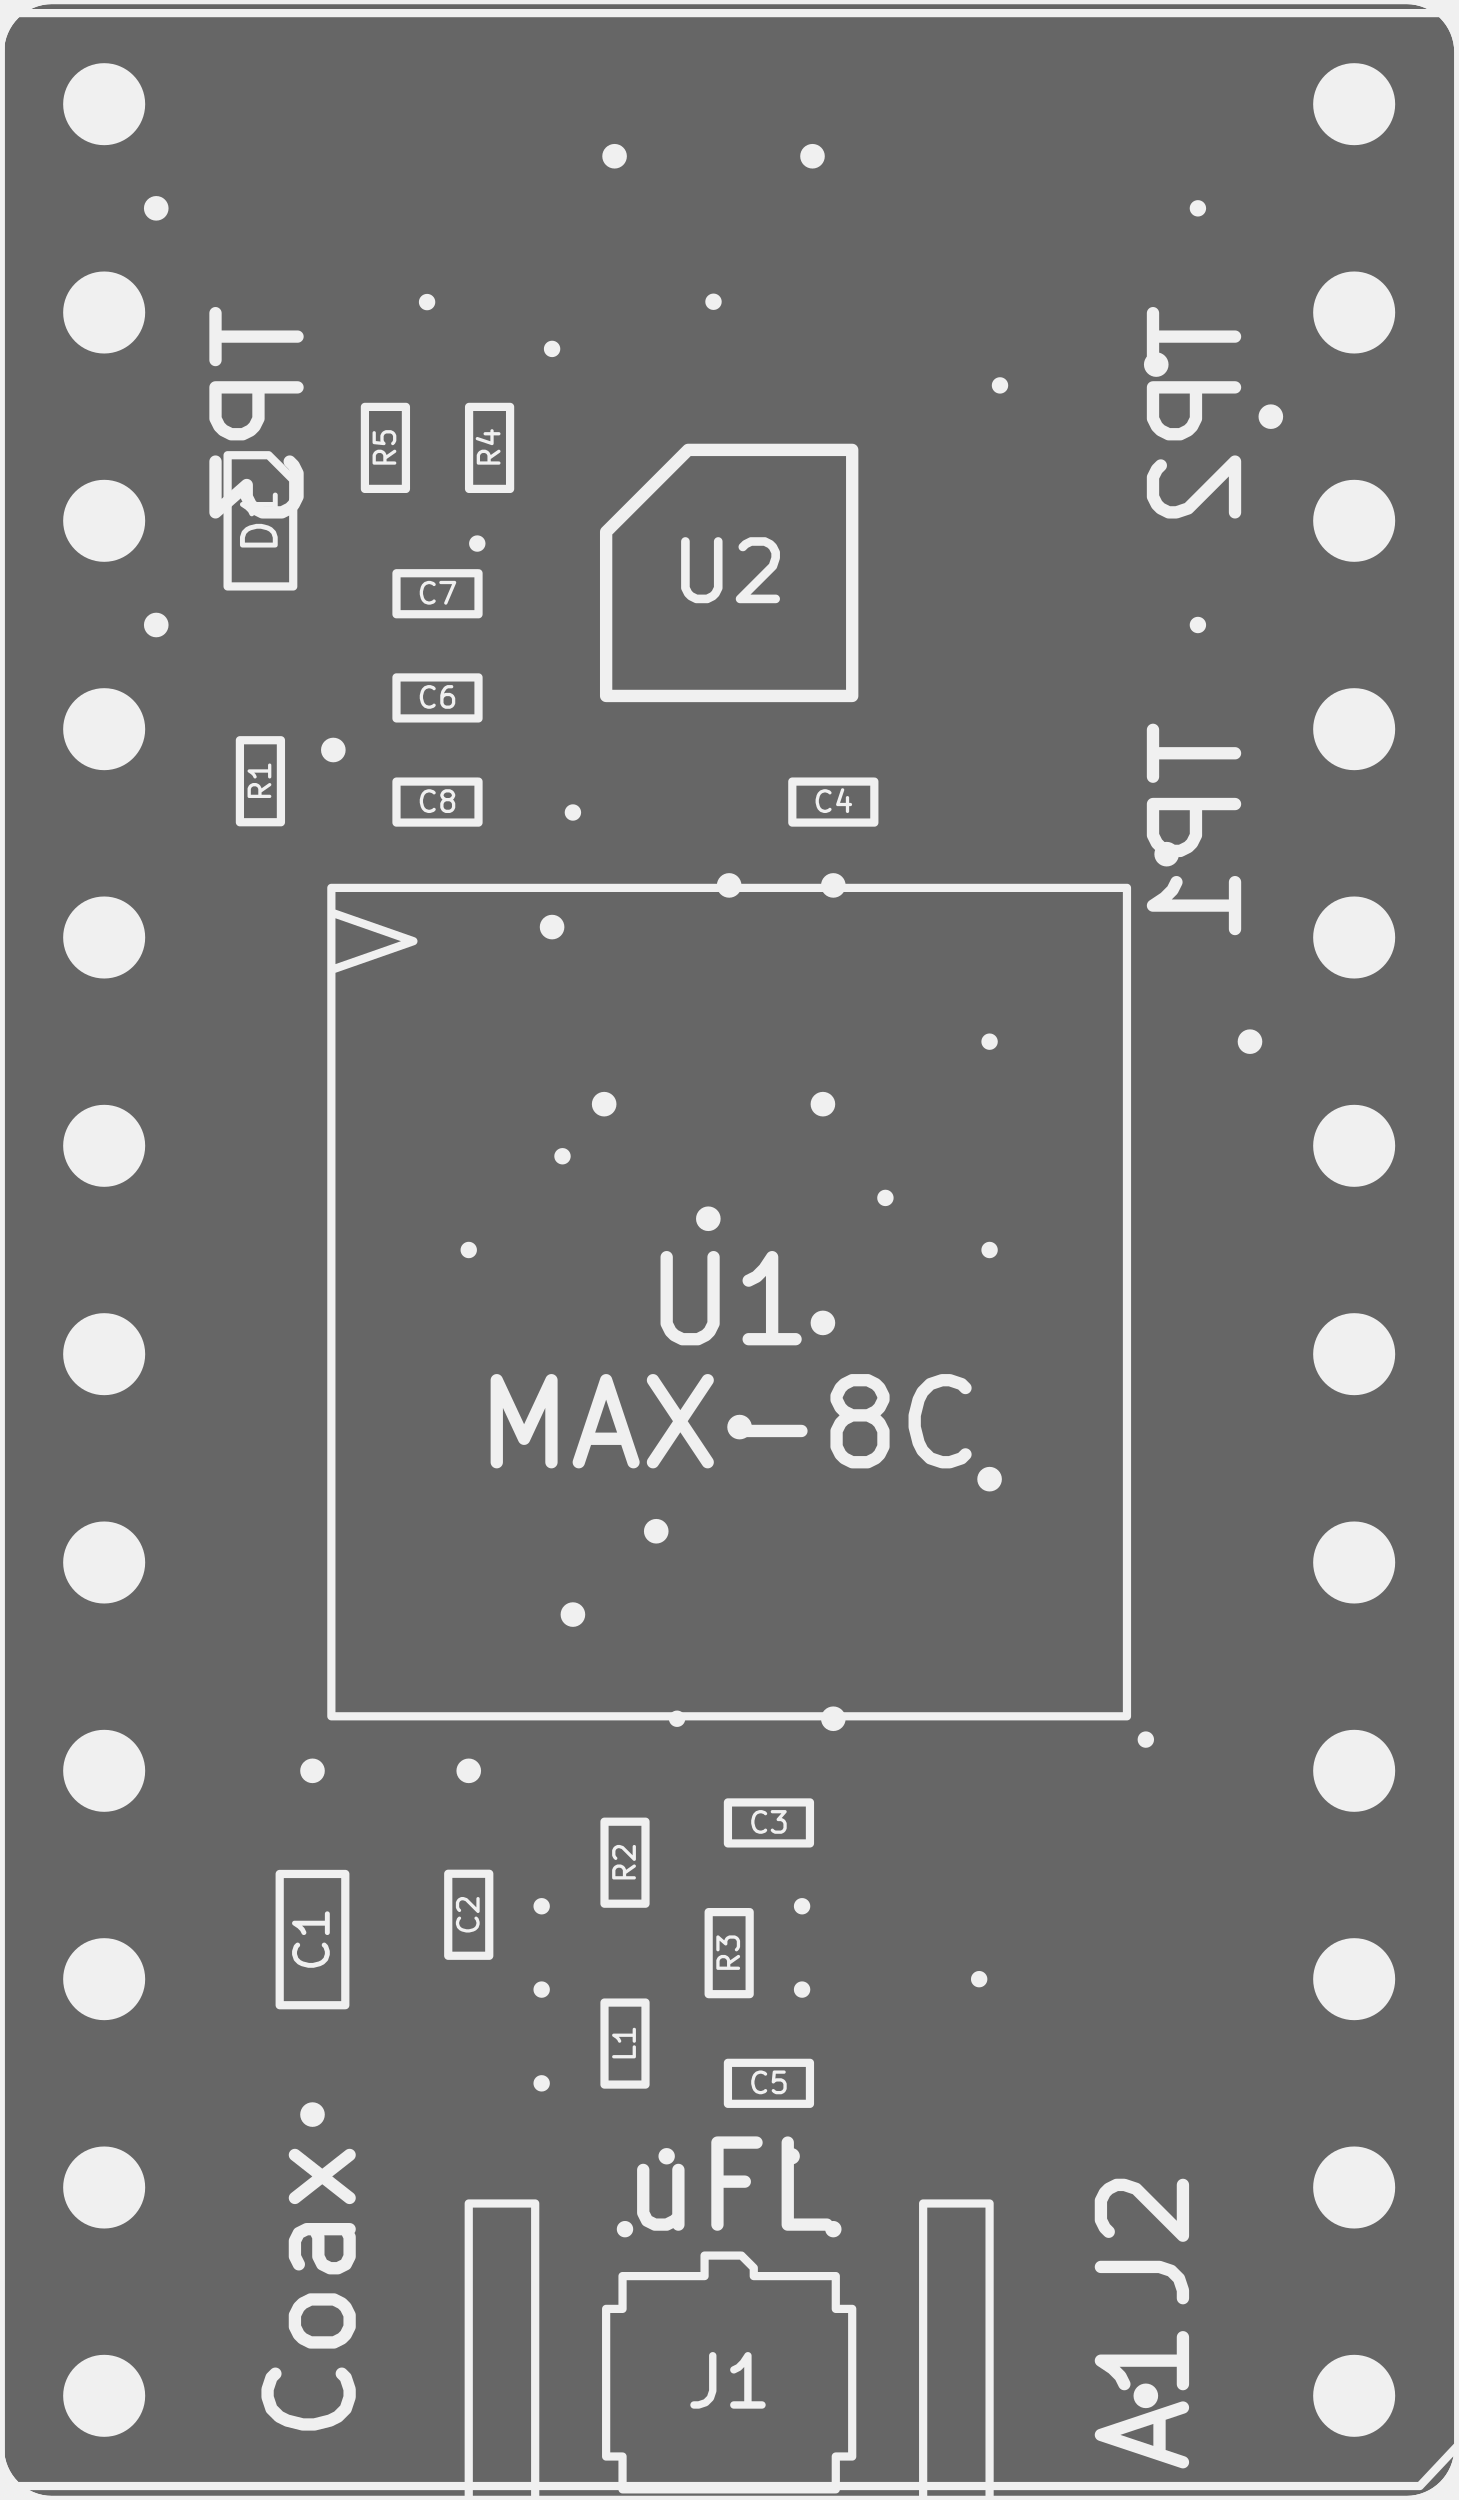
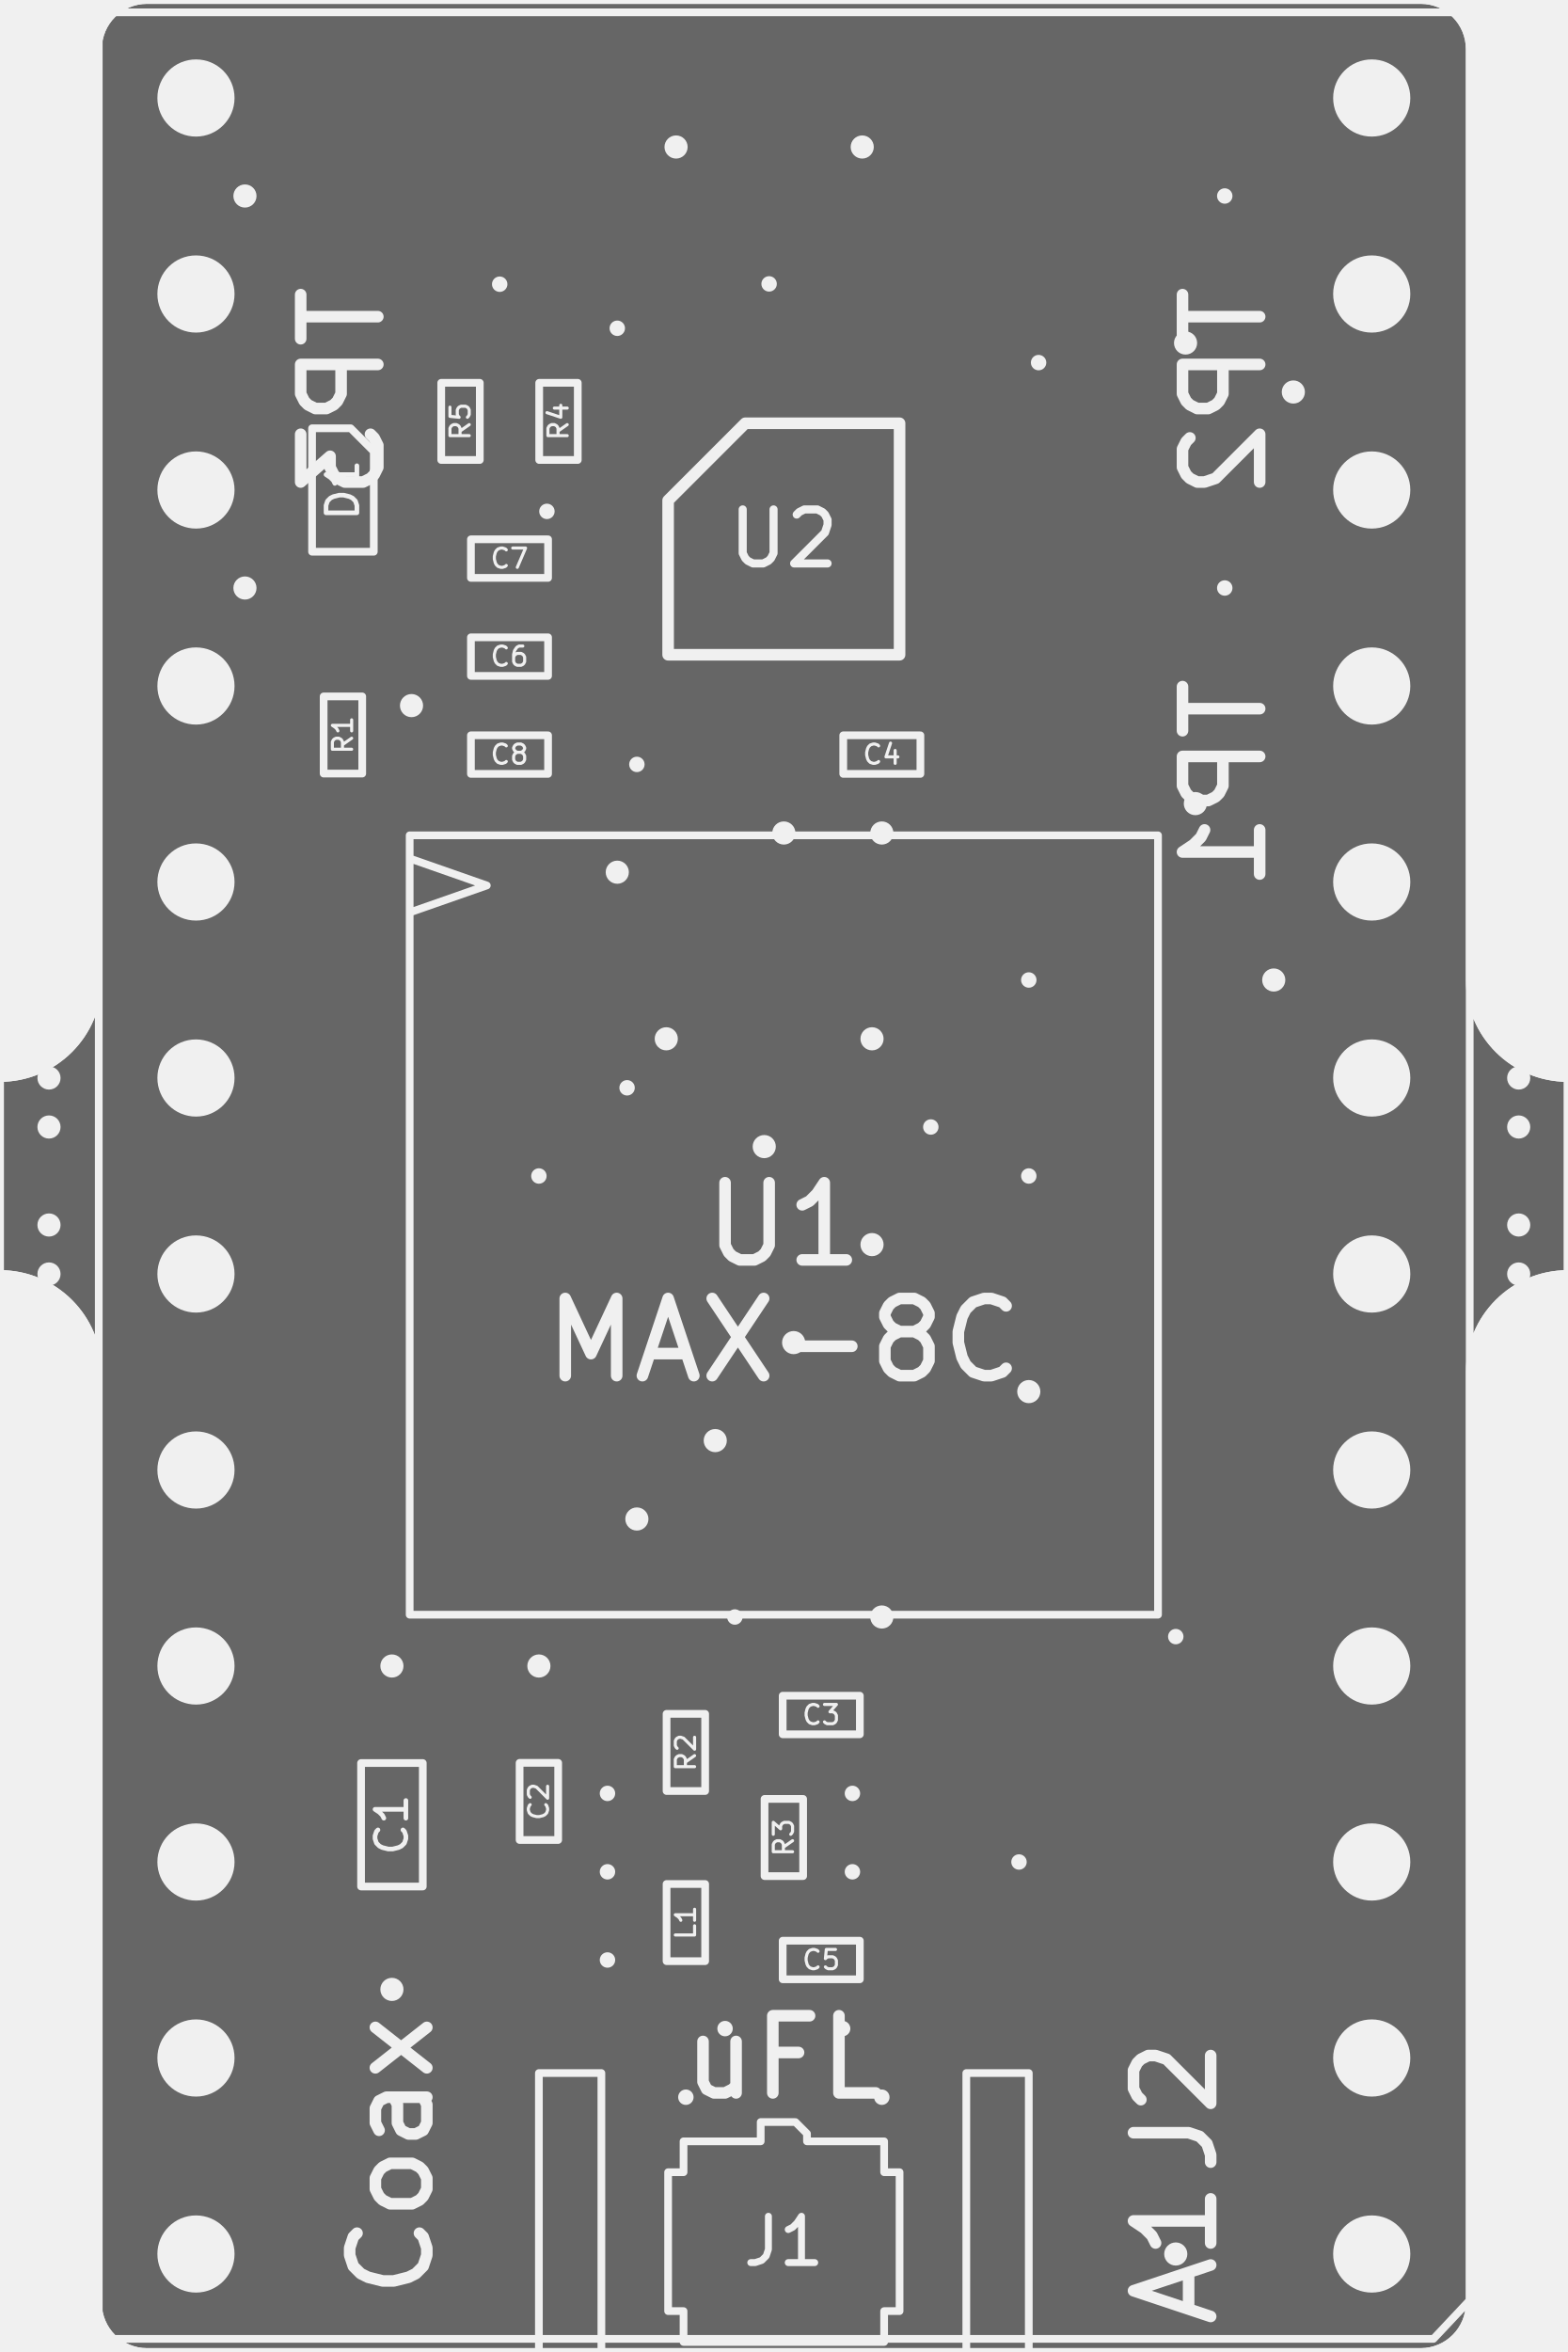
- <svg xmlns="http://www.w3.org/2000/svg" xmlns:xlink="http://www.w3.org/1999/xlink" version="1.1" stroke-linecap="round" stroke-linejoin="round" stroke-width="0" fill-rule="evenodd" clip-rule="evenodd" id="AOrsSv2anbSY_top" viewBox="121920 -113030 17780 30480" width="17.78mm" height="30.48mm">
+ <svg xmlns="http://www.w3.org/2000/svg" xmlns:xlink="http://www.w3.org/1999/xlink" version="1.1" stroke-linecap="round" stroke-linejoin="round" stroke-width="0" fill-rule="evenodd" clip-rule="evenodd" id="JRDMYyRyyKvN_top" viewBox="120650 -113030 20320 30480" width="20.32mm" height="30.48mm">
  <defs>
-     <style>.AOrsSv2anbSY_fr4 {color: #666666;}
- .AOrsSv2anbSY_cu {color: #cccccc;}
- .AOrsSv2anbSY_cf {color: #cc9933;}
- .AOrsSv2anbSY_sm {color: #004200; opacity: 0.75;}
- .AOrsSv2anbSY_ss {color: #ffffff;}
- .AOrsSv2anbSY_sp {color: #999999;}
- .AOrsSv2anbSY_out {color: #000000;}</style>
-     <circle cx="0" cy="0" r="100" id="kP4t5rlowE-0_pad-1" />
-     <circle cx="0" cy="0" r="150" id="kP4t5rlowE-0_pad-2" />
-     <circle cx="0" cy="0" r="500" id="kP4t5rlowE-0_pad-3" />
-     <g id="AOrsSv2anbSY_top_drill1">
-       <use xlink:href="#kP4t5rlowE-0_pad-1" x="127127" y="-86233" />
-       <use xlink:href="#kP4t5rlowE-0_pad-1" x="127635" y="-97790" />
-       <use xlink:href="#kP4t5rlowE-0_pad-1" x="127739" y="-89177" />
-       <use xlink:href="#kP4t5rlowE-0_pad-1" x="128524" y="-105791" />
-       <use xlink:href="#kP4t5rlowE-0_pad-1" x="128524" y="-106807" />
-       <use xlink:href="#kP4t5rlowE-0_pad-1" x="128524" y="-107950" />
-       <use xlink:href="#kP4t5rlowE-0_pad-1" x="128651" y="-86804" />
-       <use xlink:href="#kP4t5rlowE-0_pad-1" x="128778" y="-96647" />
-       <use xlink:href="#kP4t5rlowE-0_pad-1" x="128905" y="-92456" />
-       <use xlink:href="#kP4t5rlowE-0_pad-1" x="129540" y="-109728" />
-       <use xlink:href="#kP4t5rlowE-0_pad-1" x="130048" y="-108839" />
-       <use xlink:href="#kP4t5rlowE-0_pad-1" x="130175" y="-103505" />
-       <use xlink:href="#kP4t5rlowE-0_pad-1" x="130619" y="-86229" />
-       <use xlink:href="#kP4t5rlowE-0_pad-1" x="131572" y="-108839" />
-       <use xlink:href="#kP4t5rlowE-0_pad-1" x="131699" y="-105791" />
-       <use xlink:href="#kP4t5rlowE-0_pad-1" x="131699" y="-106807" />
-       <use xlink:href="#kP4t5rlowE-0_pad-1" x="132080" y="-109728" />
-       <use xlink:href="#kP4t5rlowE-0_pad-1" x="132715" y="-97155" />
-       <use xlink:href="#kP4t5rlowE-0_pad-1" x="133858" y="-106680" />
-       <use xlink:href="#kP4t5rlowE-0_pad-1" x="133985" y="-95250" />
-       <use xlink:href="#kP4t5rlowE-0_pad-1" x="133985" y="-97790" />
-       <use xlink:href="#kP4t5rlowE-0_pad-1" x="134112" y="-87249" />
-       <use xlink:href="#kP4t5rlowE-0_pad-1" x="135890" y="-103759" />
-       <use xlink:href="#kP4t5rlowE-0_pad-1" x="136525" y="-85090" />
-       <use xlink:href="#kP4t5rlowE-0_pad-1" x="136525" y="-90170" />
-       <use xlink:href="#kP4t5rlowE-0_pad-2" x="123825" y="-85090" />
-       <use xlink:href="#kP4t5rlowE-0_pad-2" x="123825" y="-90170" />
-       <use xlink:href="#kP4t5rlowE-0_pad-2" x="125730" y="-104140" />
-       <use xlink:href="#kP4t5rlowE-0_pad-2" x="125730" y="-108331" />
-       <use xlink:href="#kP4t5rlowE-0_pad-2" x="125984" y="-91694" />
-       <use xlink:href="#kP4t5rlowE-0_pad-2" x="127635" y="-104140" />
-       <use xlink:href="#kP4t5rlowE-0_pad-2" x="128651" y="-93853" />
-       <use xlink:href="#kP4t5rlowE-0_pad-2" x="128905" y="-102235" />
-       <use xlink:href="#kP4t5rlowE-0_pad-2" x="129286" y="-96012" />
-       <use xlink:href="#kP4t5rlowE-0_pad-2" x="129413" y="-84455" />
-       <use xlink:href="#kP4t5rlowE-0_pad-2" x="129921" y="-101219" />
-       <use xlink:href="#kP4t5rlowE-0_pad-2" x="130556" y="-97409" />
-       <use xlink:href="#kP4t5rlowE-0_pad-2" x="130810" y="-93345" />
-       <use xlink:href="#kP4t5rlowE-0_pad-2" x="130937" y="-99949" />
-       <use xlink:href="#kP4t5rlowE-0_pad-2" x="131826" y="-84455" />
-       <use xlink:href="#kP4t5rlowE-0_pad-2" x="131953" y="-96012" />
-       <use xlink:href="#kP4t5rlowE-0_pad-2" x="131953" y="-98679" />
-       <use xlink:href="#kP4t5rlowE-0_pad-2" x="132080" y="-93345" />
-       <use xlink:href="#kP4t5rlowE-0_pad-2" x="132080" y="-103505" />
-       <use xlink:href="#kP4t5rlowE-0_pad-2" x="133985" y="-100584" />
-       <use xlink:href="#kP4t5rlowE-0_pad-2" x="135890" y="-111760" />
-       <use xlink:href="#kP4t5rlowE-0_pad-2" x="136017" y="-86995" />
-       <use xlink:href="#kP4t5rlowE-0_pad-2" x="136144" y="-92964" />
-       <use xlink:href="#kP4t5rlowE-0_pad-2" x="137160" y="-95250" />
-       <use xlink:href="#kP4t5rlowE-0_pad-2" x="137414" y="-87630" />
-       <use xlink:href="#kP4t5rlowE-0_pad-3" x="123190" y="-83820" />
-       <use xlink:href="#kP4t5rlowE-0_pad-3" x="123190" y="-86360" />
-       <use xlink:href="#kP4t5rlowE-0_pad-3" x="123190" y="-88900" />
-       <use xlink:href="#kP4t5rlowE-0_pad-3" x="123190" y="-91440" />
-       <use xlink:href="#kP4t5rlowE-0_pad-3" x="123190" y="-93980" />
-       <use xlink:href="#kP4t5rlowE-0_pad-3" x="123190" y="-96520" />
-       <use xlink:href="#kP4t5rlowE-0_pad-3" x="123190" y="-99060" />
-       <use xlink:href="#kP4t5rlowE-0_pad-3" x="123190" y="-101600" />
-       <use xlink:href="#kP4t5rlowE-0_pad-3" x="123190" y="-104140" />
-       <use xlink:href="#kP4t5rlowE-0_pad-3" x="123190" y="-106680" />
-       <use xlink:href="#kP4t5rlowE-0_pad-3" x="123190" y="-109220" />
-       <use xlink:href="#kP4t5rlowE-0_pad-3" x="123190" y="-111760" />
-       <use xlink:href="#kP4t5rlowE-0_pad-3" x="138430" y="-83820" />
-       <use xlink:href="#kP4t5rlowE-0_pad-3" x="138430" y="-86360" />
-       <use xlink:href="#kP4t5rlowE-0_pad-3" x="138430" y="-88900" />
-       <use xlink:href="#kP4t5rlowE-0_pad-3" x="138430" y="-91440" />
-       <use xlink:href="#kP4t5rlowE-0_pad-3" x="138430" y="-93980" />
-       <use xlink:href="#kP4t5rlowE-0_pad-3" x="138430" y="-96520" />
-       <use xlink:href="#kP4t5rlowE-0_pad-3" x="138430" y="-99060" />
-       <use xlink:href="#kP4t5rlowE-0_pad-3" x="138430" y="-101600" />
-       <use xlink:href="#kP4t5rlowE-0_pad-3" x="138430" y="-104140" />
-       <use xlink:href="#kP4t5rlowE-0_pad-3" x="138430" y="-106680" />
-       <use xlink:href="#kP4t5rlowE-0_pad-3" x="138430" y="-109220" />
-       <use xlink:href="#kP4t5rlowE-0_pad-3" x="138430" y="-111760" />
+     <style>.JRDMYyRyyKvN_fr4 {color: #666666;}
+ .JRDMYyRyyKvN_cu {color: #cccccc;}
+ .JRDMYyRyyKvN_cf {color: #cc9933;}
+ .JRDMYyRyyKvN_sm {color: #004200; opacity: 0.75;}
+ .JRDMYyRyyKvN_ss {color: #ffffff;}
+ .JRDMYyRyyKvN_sp {color: #999999;}
+ .JRDMYyRyyKvN_out {color: #000000;}</style>
+     <circle cx="0" cy="0" r="100" id="Mrs6BfqPeG-R_pad-1" />
+     <circle cx="0" cy="0" r="150" id="Mrs6BfqPeG-R_pad-2" />
+     <circle cx="0" cy="0" r="500" id="Mrs6BfqPeG-R_pad-3" />
+     <g id="JRDMYyRyyKvN_top_drill1">
+       <use xlink:href="#Mrs6BfqPeG-R_pad-1" x="127127" y="-86233" />
+       <use xlink:href="#Mrs6BfqPeG-R_pad-1" x="127635" y="-97790" />
+       <use xlink:href="#Mrs6BfqPeG-R_pad-1" x="127739" y="-89177" />
+       <use xlink:href="#Mrs6BfqPeG-R_pad-1" x="128524" y="-105791" />
+       <use xlink:href="#Mrs6BfqPeG-R_pad-1" x="128524" y="-106807" />
+       <use xlink:href="#Mrs6BfqPeG-R_pad-1" x="128524" y="-107950" />
+       <use xlink:href="#Mrs6BfqPeG-R_pad-1" x="128651" y="-86804" />
+       <use xlink:href="#Mrs6BfqPeG-R_pad-1" x="128778" y="-96647" />
+       <use xlink:href="#Mrs6BfqPeG-R_pad-1" x="128905" y="-92456" />
+       <use xlink:href="#Mrs6BfqPeG-R_pad-1" x="129540" y="-109728" />
+       <use xlink:href="#Mrs6BfqPeG-R_pad-1" x="130048" y="-108839" />
+       <use xlink:href="#Mrs6BfqPeG-R_pad-1" x="130175" y="-103505" />
+       <use xlink:href="#Mrs6BfqPeG-R_pad-1" x="130619" y="-86229" />
+       <use xlink:href="#Mrs6BfqPeG-R_pad-1" x="131572" y="-108839" />
+       <use xlink:href="#Mrs6BfqPeG-R_pad-1" x="131699" y="-105791" />
+       <use xlink:href="#Mrs6BfqPeG-R_pad-1" x="131699" y="-106807" />
+       <use xlink:href="#Mrs6BfqPeG-R_pad-1" x="132080" y="-109728" />
+       <use xlink:href="#Mrs6BfqPeG-R_pad-1" x="132715" y="-97155" />
+       <use xlink:href="#Mrs6BfqPeG-R_pad-1" x="133858" y="-106680" />
+       <use xlink:href="#Mrs6BfqPeG-R_pad-1" x="133985" y="-95250" />
+       <use xlink:href="#Mrs6BfqPeG-R_pad-1" x="133985" y="-97790" />
+       <use xlink:href="#Mrs6BfqPeG-R_pad-1" x="134112" y="-87249" />
+       <use xlink:href="#Mrs6BfqPeG-R_pad-1" x="135890" y="-103759" />
+       <use xlink:href="#Mrs6BfqPeG-R_pad-1" x="136525" y="-85090" />
+       <use xlink:href="#Mrs6BfqPeG-R_pad-1" x="136525" y="-90170" />
+       <use xlink:href="#Mrs6BfqPeG-R_pad-2" x="121285" y="-96520" />
+       <use xlink:href="#Mrs6BfqPeG-R_pad-2" x="121285" y="-97155" />
+       <use xlink:href="#Mrs6BfqPeG-R_pad-2" x="121285" y="-98425" />
+       <use xlink:href="#Mrs6BfqPeG-R_pad-2" x="121285" y="-99060" />
+       <use xlink:href="#Mrs6BfqPeG-R_pad-2" x="123825" y="-85090" />
+       <use xlink:href="#Mrs6BfqPeG-R_pad-2" x="123825" y="-90170" />
+       <use xlink:href="#Mrs6BfqPeG-R_pad-2" x="125730" y="-104140" />
+       <use xlink:href="#Mrs6BfqPeG-R_pad-2" x="125730" y="-108331" />
+       <use xlink:href="#Mrs6BfqPeG-R_pad-2" x="125984" y="-91694" />
+       <use xlink:href="#Mrs6BfqPeG-R_pad-2" x="127635" y="-104140" />
+       <use xlink:href="#Mrs6BfqPeG-R_pad-2" x="128651" y="-93853" />
+       <use xlink:href="#Mrs6BfqPeG-R_pad-2" x="128905" y="-102235" />
+       <use xlink:href="#Mrs6BfqPeG-R_pad-2" x="129286" y="-96012" />
+       <use xlink:href="#Mrs6BfqPeG-R_pad-2" x="129413" y="-84455" />
+       <use xlink:href="#Mrs6BfqPeG-R_pad-2" x="129921" y="-101219" />
+       <use xlink:href="#Mrs6BfqPeG-R_pad-2" x="130556" y="-97409" />
+       <use xlink:href="#Mrs6BfqPeG-R_pad-2" x="130810" y="-93345" />
+       <use xlink:href="#Mrs6BfqPeG-R_pad-2" x="130937" y="-99949" />
+       <use xlink:href="#Mrs6BfqPeG-R_pad-2" x="131826" y="-84455" />
+       <use xlink:href="#Mrs6BfqPeG-R_pad-2" x="131953" y="-96012" />
+       <use xlink:href="#Mrs6BfqPeG-R_pad-2" x="131953" y="-98679" />
+       <use xlink:href="#Mrs6BfqPeG-R_pad-2" x="132080" y="-93345" />
+       <use xlink:href="#Mrs6BfqPeG-R_pad-2" x="132080" y="-103505" />
+       <use xlink:href="#Mrs6BfqPeG-R_pad-2" x="133985" y="-100584" />
+       <use xlink:href="#Mrs6BfqPeG-R_pad-2" x="135890" y="-111760" />
+       <use xlink:href="#Mrs6BfqPeG-R_pad-2" x="136017" y="-86995" />
+       <use xlink:href="#Mrs6BfqPeG-R_pad-2" x="136144" y="-92964" />
+       <use xlink:href="#Mrs6BfqPeG-R_pad-2" x="137160" y="-95250" />
+       <use xlink:href="#Mrs6BfqPeG-R_pad-2" x="137414" y="-87630" />
+       <use xlink:href="#Mrs6BfqPeG-R_pad-2" x="140335" y="-96520" />
+       <use xlink:href="#Mrs6BfqPeG-R_pad-2" x="140335" y="-97155" />
+       <use xlink:href="#Mrs6BfqPeG-R_pad-2" x="140335" y="-98425" />
+       <use xlink:href="#Mrs6BfqPeG-R_pad-2" x="140335" y="-99060" />
+       <use xlink:href="#Mrs6BfqPeG-R_pad-3" x="123190" y="-83820" />
+       <use xlink:href="#Mrs6BfqPeG-R_pad-3" x="123190" y="-86360" />
+       <use xlink:href="#Mrs6BfqPeG-R_pad-3" x="123190" y="-88900" />
+       <use xlink:href="#Mrs6BfqPeG-R_pad-3" x="123190" y="-91440" />
+       <use xlink:href="#Mrs6BfqPeG-R_pad-3" x="123190" y="-93980" />
+       <use xlink:href="#Mrs6BfqPeG-R_pad-3" x="123190" y="-96520" />
+       <use xlink:href="#Mrs6BfqPeG-R_pad-3" x="123190" y="-99060" />
+       <use xlink:href="#Mrs6BfqPeG-R_pad-3" x="123190" y="-101600" />
+       <use xlink:href="#Mrs6BfqPeG-R_pad-3" x="123190" y="-104140" />
+       <use xlink:href="#Mrs6BfqPeG-R_pad-3" x="123190" y="-106680" />
+       <use xlink:href="#Mrs6BfqPeG-R_pad-3" x="123190" y="-109220" />
+       <use xlink:href="#Mrs6BfqPeG-R_pad-3" x="123190" y="-111760" />
+       <use xlink:href="#Mrs6BfqPeG-R_pad-3" x="138430" y="-83820" />
+       <use xlink:href="#Mrs6BfqPeG-R_pad-3" x="138430" y="-86360" />
+       <use xlink:href="#Mrs6BfqPeG-R_pad-3" x="138430" y="-88900" />
+       <use xlink:href="#Mrs6BfqPeG-R_pad-3" x="138430" y="-91440" />
+       <use xlink:href="#Mrs6BfqPeG-R_pad-3" x="138430" y="-93980" />
+       <use xlink:href="#Mrs6BfqPeG-R_pad-3" x="138430" y="-96520" />
+       <use xlink:href="#Mrs6BfqPeG-R_pad-3" x="138430" y="-99060" />
+       <use xlink:href="#Mrs6BfqPeG-R_pad-3" x="138430" y="-101600" />
+       <use xlink:href="#Mrs6BfqPeG-R_pad-3" x="138430" y="-104140" />
+       <use xlink:href="#Mrs6BfqPeG-R_pad-3" x="138430" y="-106680" />
+       <use xlink:href="#Mrs6BfqPeG-R_pad-3" x="138430" y="-109220" />
+       <use xlink:href="#Mrs6BfqPeG-R_pad-3" x="138430" y="-111760" />
    </g>
-     <g id="AOrsSv2anbSY_top_drill2">
-       <path d="M 122555 -113030 A 635 635 0 0 0 121920 -112395 M 121920 -83185 A 635 635 0 0 0 122555 -82550 M 139065 -82550 A 635 635 0 0 0 139700 -83185 M 139700 -112395 A 635 635 0 0 0 139065 -113030 M 139700 -83185 139700 -112395 M 122555 -82550 139065 -82550 M 121920 -112395 121920 -83185 M 139065 -113030 122555 -113030" fill="none" stroke-width="100" />
+     <g id="JRDMYyRyyKvN_top_drill2">
+       <path d="M 140970 -96520 140970 -99060 M 139700 -100330 A 1270 1270 0 0 0 140970 -99060 M 139700 -100330 139700 -112395 M 140970 -96520 A 1270 1270 0 0 0 139700 -95250 M 139700 -83185 139700 -95250 M 120650 -99060 120650 -96520 M 120650 -99060 A 1270 1270 0 0 0 121920 -100330 M 121920 -112395 121920 -100330 M 121920 -95250 A 1270 1270 0 0 0 120650 -96520 M 122555 -113030 A 635 635 0 0 0 121920 -112395 M 121920 -83185 A 635 635 0 0 0 122555 -82550 M 139065 -82550 A 635 635 0 0 0 139700 -83185 M 139700 -112395 A 635 635 0 0 0 139065 -113030 M 122555 -82550 139065 -82550 M 121920 -95250 121920 -83185 M 139065 -113030 122555 -113030" fill="none" stroke-width="100" />
      <path d="M 124547.38 -86368.1 124547.38 -86939.52 M 125547.38 -86653.81 124547.38 -86653.81 M 125547.38 -87272.86 124547.38 -87272.86 124547.38 -87653.81 124595 -87749.05 124642.62 -87796.67 124737.86 -87844.29 124880.71 -87844.29 124975.95 -87796.67 125023.57 -87749.05 125071.19 -87653.81 125071.19 -87272.86 M 124547.38 -88177.62 124547.38 -88796.67 124928.33 -88463.33 124928.33 -88606.19 124975.95 -88701.43 125023.57 -88749.05 125118.81 -88796.67 125356.9 -88796.67 125452.14 -88749.05 125499.76 -88701.43 125547.38 -88606.19 125547.38 -88320.48 125499.76 -88225.24 125452.14 -88177.62 M 135977.38 -86368.1 135977.38 -86939.52 M 136977.38 -86653.81 135977.38 -86653.81 M 136977.38 -87272.86 135977.38 -87272.86 135977.38 -87653.81 136025 -87749.05 136072.62 -87796.67 136167.86 -87844.29 136310.71 -87844.29 136405.95 -87796.67 136453.57 -87749.05 136501.19 -87653.81 136501.19 -87272.86 M 136072.62 -88225.24 136025 -88272.86 135977.38 -88368.1 135977.38 -88606.19 136025 -88701.43 136072.62 -88749.05 136167.86 -88796.67 136263.09 -88796.67 136405.95 -88749.05 136977.38 -88177.62 136977.38 -88796.67 M 135977.38 -91448.1 135977.38 -92019.52 M 136977.38 -91733.81 135977.38 -91733.81 M 136977.38 -92352.86 135977.38 -92352.86 135977.38 -92733.81 136025 -92829.05 136072.62 -92876.67 136167.86 -92924.29 136310.71 -92924.29 136405.95 -92876.67 136453.57 -92829.05 136501.19 -92733.81 136501.19 -92352.86 M 136977.38 -93876.67 136977.38 -93305.24 M 136977.38 -93590.95 135977.38 -93590.95 136120.24 -93495.71 136215.48 -93400.48 136263.09 -93305.24" fill="none" stroke-width="150" />
    </g>
-     <g id="AOrsSv2anbSY_top_drill3">
-       <path d="M 122555 -113030 A 635 635 0 0 0 121920 -112395 M 121920 -83185 A 635 635 0 0 0 122555 -82550 M 139065 -82550 A 635 635 0 0 0 139700 -83185 M 139700 -112395 A 635 635 0 0 0 139065 -113030 M 139700 -83185 139700 -112395 M 122555 -82550 139065 -82550 M 121920 -112395 121920 -83185 M 139065 -113030 122555 -113030 M 126754 -92079 127754 -92079 M 126754 -92579 126754 -92079 M 127754 -92579 126754 -92579 M 127754 -92079 127754 -92579 M 128139 -87511 128139 -88511 M 127639 -87511 128139 -87511 M 127639 -88511 127639 -87511 M 128139 -88511 127639 -88511 M 126754 -89539 127754 -89539 M 126754 -90039 126754 -89539 M 127754 -90039 126754 -90039 M 127754 -89539 127754 -90039 M 127385 -105395 127885 -105395 127885 -106395 127385 -106395 127385 -105395 M 121930 -82710 139700 -82710 139700 -112360 M 139230 -112860 139700 -112360 M 139230 -112860 121930 -112860 121930 -82710 M 126869 -87511 126869 -88511 M 126369 -87511 126869 -87511 M 126369 -88511 126369 -87511 M 126869 -88511 126369 -88511 M 126754 -90809 127754 -90809 M 126754 -91309 126754 -90809 M 127754 -91309 126754 -91309 M 127754 -90809 127754 -91309 M 132580 -92579 131580 -92579 M 132580 -92079 132580 -92579 M 131580 -92079 132580 -92079 M 131580 -92579 131580 -92079" fill="none" stroke-width="100" />
+     <g id="JRDMYyRyyKvN_top_drill3">
+       <path d="M 140970 -96520 140970 -99060 M 139700 -100330 A 1270 1270 0 0 0 140970 -99060 M 139700 -100330 139700 -112395 M 140970 -96520 A 1270 1270 0 0 0 139700 -95250 M 139700 -83185 139700 -95250 M 120650 -99060 120650 -96520 M 120650 -99060 A 1270 1270 0 0 0 121920 -100330 M 121920 -112395 121920 -100330 M 121920 -95250 A 1270 1270 0 0 0 120650 -96520 M 122555 -113030 A 635 635 0 0 0 121920 -112395 M 121920 -83185 A 635 635 0 0 0 122555 -82550 M 139065 -82550 A 635 635 0 0 0 139700 -83185 M 139700 -112395 A 635 635 0 0 0 139065 -113030 M 122555 -82550 139065 -82550 M 121920 -95250 121920 -83185 M 139065 -113030 122555 -113030 M 126754 -92079 127754 -92079 M 126754 -92579 126754 -92079 M 127754 -92579 126754 -92579 M 127754 -92079 127754 -92579 M 128139 -87511 128139 -88511 M 127639 -87511 128139 -87511 M 127639 -88511 127639 -87511 M 128139 -88511 127639 -88511 M 126754 -89539 127754 -89539 M 126754 -90039 126754 -89539 M 127754 -90039 126754 -90039 M 127754 -89539 127754 -90039 M 127385 -105395 127885 -105395 127885 -106395 127385 -106395 127385 -105395 M 121930 -82710 139700 -82710 139700 -112360 M 139230 -112860 139700 -112360 M 139230 -112860 121930 -112860 121930 -82710 M 126869 -87511 126869 -88511 M 126369 -87511 126869 -87511 M 126369 -88511 126369 -87511 M 126869 -88511 126369 -88511 M 126754 -90809 127754 -90809 M 126754 -91309 126754 -90809 M 127754 -91309 126754 -91309 M 127754 -90809 127754 -91309 M 132580 -92579 131580 -92579 M 132580 -92079 132580 -92579 M 131580 -92079 132580 -92079 M 131580 -92579 131580 -92079" fill="none" stroke-width="100" />
      <path d="M 129310 -89035 130310 -88035 M 129310 -91035 129310 -89035 M 132310 -91035 129310 -91035 M 132310 -88035 132310 -91035 M 130310 -88035 132310 -88035" fill="none" stroke-width="150" />
      <path d="M 131110 -110200 130960 -110050 M 132110 -112900 132110 -112500 M 132310 -112500 132110 -112500 M 132310 -110700 132310 -112500 M 132110 -112900 129510 -112900 129510 -112500 M 129310 -112500 129510 -112500 M 129310 -110700 129310 -112500 M 132110 -110700 132110 -110300 M 132310 -110700 132110 -110700 M 131110 -110300 132110 -110300 M 131110 -110200 131110 -110300 M 130510 -110050 130960 -110050 M 130510 -110050 130510 -110300 129510 -110300 M 129510 -110700 129510 -110300 M 129310 -110700 129510 -110700 M 124845 -92575 124845 -91575 M 125345 -92575 124845 -92575 M 125345 -91575 125345 -92575 M 124845 -91575 125345 -91575 M 124695 -89700 125495 -89700 M 124695 -88100 124695 -89700 M 125195 -88100 124695 -88100 M 125495 -88400 125195 -88100 M 125495 -89700 125495 -88400 M 125330 -106997.5 125330 -105397.5 M 126130 -106997.5 125330 -106997.5 M 126130 -105397.5 126130 -106997.5 M 125330 -105397.5 126130 -105397.5 M 129790 -105760 129290 -105760 129290 -104760 129790 -104760 129790 -105760 M 129290 -106965 129790 -106965 129790 -107965 129290 -107965 129290 -106965 M 131060 -105862.5 131060 -106862.5 M 130560 -105862.5 131060 -105862.5 M 130560 -106862.5 130560 -105862.5 M 131060 -106862.5 130560 -106862.5 M 131795 -108200 130795 -108200 M 131795 -107700 131795 -108200 M 130795 -107700 131795 -107700 M 130795 -108200 130795 -107700 M 131795 -105025 130795 -105025 M 131795 -104525 131795 -105025 M 130795 -104525 131795 -104525 M 130795 -105025 130795 -104525 M 127635 -109415 127635 -122745 M 128445 -109415 127635 -109415 M 128445 -113225 128445 -109415 M 133175 -113225 128445 -113225 M 133175 -109415 133175 -113225 M 133985 -109415 133175 -109415 M 133985 -109415 133985 -122745 M 133975 -122745 127645 -122745 M 131560 -113225 130810 -114225 130060 -113225 M 125960 -93375 125960 -103475 M 135660 -93375 135660 -103475 M 125960 -93375 135660 -93375 M 125960 -103475 135660 -103475 M 126960 -94025 125960 -94375 M 125960 -93675 126960 -94025" fill="none" stroke-width="100" />
      <path d="M 127212.33 -92418.29 127200.43 -92430.19 127164.71 -92442.1 127140.9 -92442.1 127105.19 -92430.19 127081.38 -92406.38 127069.48 -92382.57 127057.57 -92334.95 127057.57 -92299.24 127069.48 -92251.62 127081.38 -92227.81 127105.19 -92204 127140.9 -92192.1 127164.71 -92192.1 127200.43 -92204 127212.33 -92215.9 M 127355.19 -92299.24 127331.38 -92287.33 127319.48 -92275.43 127307.57 -92251.62 127307.57 -92239.71 127319.48 -92215.9 127331.38 -92204 127355.19 -92192.1 127402.81 -92192.1 127426.62 -92204 127438.52 -92215.9 127450.43 -92239.71 127450.43 -92251.62 127438.52 -92275.43 127426.62 -92287.33 127402.81 -92299.24 127355.19 -92299.24 127331.38 -92311.14 127319.48 -92323.05 127307.57 -92346.86 127307.57 -92394.48 127319.48 -92418.29 127331.38 -92430.19 127355.19 -92442.1 127402.81 -92442.1 127426.62 -92430.19 127438.52 -92418.29 127450.43 -92394.48 127450.43 -92346.86 127438.52 -92323.05 127426.62 -92311.14 127402.81 -92299.24 M 128002.09 -88052.67 127883.05 -88136 M 128002.09 -88195.52 127752.09 -88195.52 127752.09 -88100.29 127764 -88076.48 127775.9 -88064.57 127799.71 -88052.67 127835.43 -88052.67 127859.24 -88064.57 127871.14 -88076.48 127883.05 -88100.29 127883.05 -88195.52 M 127835.43 -87838.38 128002.09 -87838.38 M 127740.19 -87897.9 127918.76 -87957.43 127918.76 -87802.67 M 127212.33 -89878.29 127200.43 -89890.19 127164.71 -89902.1 127140.9 -89902.1 127105.19 -89890.19 127081.38 -89866.38 127069.48 -89842.57 127057.57 -89794.95 127057.57 -89759.24 127069.48 -89711.62 127081.38 -89687.81 127105.19 -89664 127140.9 -89652.1 127164.71 -89652.1 127200.43 -89664 127212.33 -89675.9 M 127295.67 -89652.1 127462.33 -89652.1 127355.19 -89902.1 M 127724.28 -105936.67 127736.19 -105948.57 127748.09 -105984.29 127748.09 -106008.1 127736.19 -106043.81 127712.38 -106067.62 127688.57 -106079.52 127640.95 -106091.43 127605.24 -106091.43 127557.62 -106079.52 127533.81 -106067.62 127510 -106043.81 127498.09 -106008.1 127498.09 -105984.29 127510 -105948.57 127521.9 -105936.67 M 127521.9 -105841.43 127510 -105829.52 127498.09 -105805.71 127498.09 -105746.19 127510 -105722.38 127521.9 -105710.48 127545.71 -105698.57 127569.52 -105698.57 127605.24 -105710.48 127748.09 -105853.33 127748.09 -105698.57" fill="none" stroke-width="40" />
      <path d="M 136056.67 -112474.28 136056.67 -111998.09 M 136342.38 -112569.52 135342.38 -112236.19 136342.38 -111902.86 M 136342.38 -111045.71 136342.38 -111617.14 M 136342.38 -111331.43 135342.38 -111331.43 135485.24 -111426.67 135580.48 -111521.9 135628.09 -111617.14" fill="none" stroke-width="150" />
      <path d="M 126732.09 -88052.67 126613.05 -88136 M 126732.09 -88195.52 126482.09 -88195.52 126482.09 -88100.29 126494 -88076.48 126505.9 -88064.57 126529.71 -88052.67 126565.43 -88052.67 126589.24 -88064.57 126601.14 -88076.48 126613.05 -88100.29 126613.05 -88195.52 M 126482.09 -87826.48 126482.09 -87945.52 126601.14 -87957.43 126589.24 -87945.52 126577.33 -87921.71 126577.33 -87862.19 126589.24 -87838.38 126601.14 -87826.48 126624.95 -87814.57 126684.48 -87814.57 126708.28 -87826.48 126720.19 -87838.38 126732.09 -87862.19 126732.09 -87921.71 126720.19 -87945.52 126708.28 -87957.43 M 127212.33 -91148.29 127200.43 -91160.19 127164.71 -91172.1 127140.9 -91172.1 127105.19 -91160.19 127081.38 -91136.38 127069.48 -91112.57 127057.57 -91064.95 127057.57 -91029.24 127069.48 -90981.62 127081.38 -90957.81 127105.19 -90934 127140.9 -90922.1 127164.71 -90922.1 127200.43 -90934 127212.33 -90945.9 M 127426.62 -90922.1 127379 -90922.1 127355.19 -90934 127343.28 -90945.9 127319.48 -90981.62 127307.57 -91029.24 127307.57 -91124.48 127319.48 -91148.29 127331.38 -91160.19 127355.19 -91172.1 127402.81 -91172.1 127426.62 -91160.19 127438.52 -91148.29 127450.43 -91124.48 127450.43 -91064.95 127438.52 -91041.14 127426.62 -91029.24 127402.81 -91017.33 127355.19 -91017.33 127331.38 -91029.24 127319.48 -91041.14 127307.57 -91064.95 M 132038.33 -92418.29 132026.43 -92430.19 131990.71 -92442.1 131966.9 -92442.1 131931.19 -92430.19 131907.38 -92406.38 131895.48 -92382.57 131883.57 -92334.95 131883.57 -92299.24 131895.48 -92251.62 131907.38 -92227.81 131931.19 -92204 131966.9 -92192.1 131990.71 -92192.1 132026.43 -92204 132038.33 -92215.9 M 132252.62 -92275.43 132252.62 -92442.1 M 132193.09 -92180.19 132133.57 -92358.76 132288.33 -92358.76" fill="none" stroke-width="40" />
      <path d="M 130276.67 -89151.67 130276.67 -89718.33 130310 -89785 130343.33 -89818.33 130410 -89851.67 130543.33 -89851.67 130610 -89818.33 130643.33 -89785 130676.67 -89718.33 130676.67 -89151.67 M 130976.67 -89218.33 131010 -89185 131076.67 -89151.67 131243.33 -89151.67 131310 -89185 131343.33 -89218.33 131376.67 -89285 131376.67 -89351.67 131343.33 -89451.67 130943.33 -89851.67 131376.67 -89851.67" fill="none" stroke-width="105" />
      <path d="M 130190.95 -109005.71 130190.95 -109672.38 M 129762.38 -109005.71 129762.38 -109529.52 129810 -109624.76 129905.24 -109672.38 130048.09 -109672.38 130143.33 -109624.76 130190.95 -109577.14 M 131000.48 -109148.57 130667.14 -109148.57 M 130667.14 -109672.38 130667.14 -108672.38 131143.33 -108672.38 M 132000.48 -109672.38 131524.28 -109672.38 131524.28 -108672.38" fill="none" stroke-width="150" />
      <path d="M 130610 -111271.43 130610 -111700 130581.43 -111785.71 130524.28 -111842.86 130438.57 -111871.43 130381.43 -111871.43 M 131210 -111871.43 130867.14 -111871.43 M 131038.57 -111871.43 131038.57 -111271.43 130981.43 -111357.14 130924.28 -111414.29 130867.14 -111442.86" fill="none" stroke-width="90" />
      <path d="M 125208.09 -92116.67 125089.05 -92200 M 125208.09 -92259.52 124958.09 -92259.52 124958.09 -92164.29 124970 -92140.48 124981.9 -92128.57 125005.71 -92116.67 125041.43 -92116.67 125065.24 -92128.57 125077.14 -92140.48 125089.05 -92164.29 125089.05 -92259.52 M 125208.09 -91878.57 125208.09 -92021.43 M 125208.09 -91950 124958.09 -91950 124993.81 -91973.81 125017.62 -91997.62 125029.52 -92021.43" fill="none" stroke-width="40" />
      <path d="M 125275.95 -89195.24 124875.95 -89195.24 124875.95 -89100 124895 -89042.86 124933.09 -89004.76 124971.19 -88985.71 125047.38 -88966.67 125104.52 -88966.67 125180.71 -88985.71 125218.81 -89004.76 125256.9 -89042.86 125275.95 -89100 125275.95 -89195.24 M 125275.95 -88585.71 125275.95 -88814.29 M 125275.95 -88700 124875.95 -88700 124933.09 -88738.1 124971.19 -88776.19 124990.24 -88814.29 M 125872.86 -106264.17 125891.9 -106283.21 125910.95 -106340.36 125910.95 -106378.45 125891.9 -106435.6 125853.81 -106473.69 125815.71 -106492.74 125739.52 -106511.79 125682.38 -106511.79 125606.19 -106492.74 125568.09 -106473.69 125530 -106435.6 125510.95 -106378.45 125510.95 -106340.36 125530 -106283.21 125549.05 -106264.17 M 125910.95 -105883.21 125910.95 -106111.79 M 125910.95 -105997.5 125510.95 -105997.5 125568.09 -106035.6 125606.19 -106073.69 125625.24 -106111.79" fill="none" stroke-width="60" />
      <path d="M 129653.09 -105301.67 129534.05 -105385 M 129653.09 -105444.52 129403.09 -105444.52 129403.09 -105349.29 129415 -105325.48 129426.9 -105313.57 129450.71 -105301.67 129486.43 -105301.67 129510.24 -105313.57 129522.14 -105325.48 129534.05 -105349.29 129534.05 -105444.52 M 129426.9 -105206.43 129415 -105194.52 129403.09 -105170.71 129403.09 -105111.19 129415 -105087.38 129426.9 -105075.48 129450.71 -105063.57 129474.52 -105063.57 129510.24 -105075.48 129653.09 -105218.33 129653.09 -105063.57 M 129653.09 -107506.67 129653.09 -107625.71 129403.09 -107625.71 M 129653.09 -107292.38 129653.09 -107435.24 M 129653.09 -107363.81 129403.09 -107363.81 129438.81 -107387.62 129462.62 -107411.43 129474.52 -107435.24 M 130923.09 -106404.17 130804.05 -106487.5 M 130923.09 -106547.02 130673.09 -106547.02 130673.09 -106451.79 130685 -106427.98 130696.9 -106416.07 130720.71 -106404.17 130756.43 -106404.17 130780.24 -106416.07 130792.14 -106427.98 130804.05 -106451.79 130804.05 -106547.02 M 130673.09 -106320.83 130673.09 -106166.07 130768.33 -106249.4 130768.33 -106213.69 130780.24 -106189.88 130792.14 -106177.98 130815.95 -106166.07 130875.48 -106166.07 130899.28 -106177.98 130911.19 -106189.88 130923.09 -106213.69 130923.09 -106285.12 130911.19 -106308.93 130899.28 -106320.83 M 131253.33 -108039.29 131241.43 -108051.19 131205.71 -108063.1 131181.9 -108063.1 131146.19 -108051.19 131122.38 -108027.38 131110.48 -108003.57 131098.57 -107955.95 131098.57 -107920.24 131110.48 -107872.62 131122.38 -107848.81 131146.19 -107825 131181.9 -107813.1 131205.71 -107813.1 131241.43 -107825 131253.33 -107836.9 M 131479.52 -107813.1 131360.48 -107813.1 131348.57 -107932.14 131360.48 -107920.24 131384.28 -107908.33 131443.81 -107908.33 131467.62 -107920.24 131479.52 -107932.14 131491.43 -107955.95 131491.43 -108015.48 131479.52 -108039.29 131467.62 -108051.19 131443.81 -108063.1 131384.28 -108063.1 131360.48 -108051.19 131348.57 -108039.29 M 131253.33 -104864.29 131241.43 -104876.19 131205.71 -104888.1 131181.9 -104888.1 131146.19 -104876.19 131122.38 -104852.38 131110.48 -104828.57 131098.57 -104780.95 131098.57 -104745.24 131110.48 -104697.62 131122.38 -104673.81 131146.19 -104650 131181.9 -104638.1 131205.71 -104638.1 131241.43 -104650 131253.33 -104661.9 M 131336.67 -104638.1 131491.43 -104638.1 131408.09 -104733.33 131443.81 -104733.33 131467.62 -104745.24 131479.52 -104757.14 131491.43 -104780.95 131491.43 -104840.48 131479.52 -104864.29 131467.62 -104876.19 131443.81 -104888.1 131372.38 -104888.1 131348.57 -104876.19 131336.67 -104864.29" fill="none" stroke-width="40" />
      <path d="M 126087.14 -111490 126134.76 -111537.62 126182.38 -111680.48 126182.38 -111775.71 126134.76 -111918.57 126039.52 -112013.81 125944.28 -112061.43 125753.81 -112109.05 125610.95 -112109.05 125420.48 -112061.43 125325.24 -112013.81 125230 -111918.57 125182.38 -111775.71 125182.38 -111680.48 125230 -111537.62 125277.62 -111490 M 126182.38 -110918.57 126134.76 -111013.81 126087.14 -111061.43 125991.9 -111109.05 125706.19 -111109.05 125610.95 -111061.43 125563.33 -111013.81 125515.71 -110918.57 125515.71 -110775.71 125563.33 -110680.48 125610.95 -110632.86 125706.19 -110585.24 125991.9 -110585.24 126087.14 -110632.86 126134.76 -110680.48 126182.38 -110775.71 126182.38 -110918.57 M 126182.38 -109728.1 125658.57 -109728.1 125563.33 -109775.71 125515.71 -109870.95 125515.71 -110061.43 125563.33 -110156.67 M 126134.76 -109728.1 126182.38 -109823.33 126182.38 -110061.43 126134.76 -110156.67 126039.52 -110204.29 125944.28 -110204.29 125849.05 -110156.67 125801.43 -110061.43 125801.43 -109823.33 125753.81 -109728.1 M 126182.38 -109347.14 125515.71 -108823.33 M 125515.71 -109347.14 126182.38 -108823.33 M 135342.38 -110188.33 136056.67 -110188.33 136199.52 -110235.95 136294.76 -110331.19 136342.38 -110474.05 136342.38 -110569.29 M 135437.62 -109759.76 135390 -109712.14 135342.38 -109616.9 135342.38 -109378.81 135390 -109283.57 135437.62 -109235.95 135532.86 -109188.33 135628.09 -109188.33 135770.95 -109235.95 136342.38 -109807.38 136342.38 -109188.33 M 127976.67 -100377.38 127976.67 -99377.38 128310 -100091.67 128643.33 -99377.38 128643.33 -100377.38 M 129071.9 -100091.67 129548.09 -100091.67 M 128976.67 -100377.38 129310 -99377.38 129643.33 -100377.38 M 129881.43 -99377.38 130548.09 -100377.38 M 130548.09 -99377.38 129881.43 -100377.38 M 130929.05 -99996.43 131690.95 -99996.43 M 132310 -99805.95 132214.76 -99758.33 132167.14 -99710.71 132119.52 -99615.48 132119.52 -99567.86 132167.14 -99472.62 132214.76 -99425 132310 -99377.38 132500.48 -99377.38 132595.71 -99425 132643.33 -99472.62 132690.95 -99567.86 132690.95 -99615.48 132643.33 -99710.71 132595.71 -99758.33 132500.48 -99805.95 132310 -99805.95 132214.76 -99853.57 132167.14 -99901.19 132119.52 -99996.43 132119.52 -100186.9 132167.14 -100282.14 132214.76 -100329.76 132310 -100377.38 132500.48 -100377.38 132595.71 -100329.76 132643.33 -100282.14 132690.95 -100186.9 132690.95 -99996.43 132643.33 -99901.19 132595.71 -99853.57 132500.48 -99805.95 M 133690.95 -100282.14 133643.33 -100329.76 133500.48 -100377.38 133405.24 -100377.38 133262.38 -100329.76 133167.14 -100234.52 133119.52 -100139.29 133071.9 -99948.81 133071.9 -99805.95 133119.52 -99615.48 133167.14 -99520.24 133262.38 -99425 133405.24 -99377.38 133500.48 -99377.38 133643.33 -99425 133690.95 -99472.62 M 130048.09 -97877.38 130048.09 -98686.9 130095.71 -98782.14 130143.33 -98829.76 130238.57 -98877.38 130429.05 -98877.38 130524.28 -98829.76 130571.9 -98782.14 130619.52 -98686.9 130619.52 -97877.38 M 131619.52 -98877.38 131048.09 -98877.38 M 131333.81 -98877.38 131333.81 -97877.38 131238.57 -98020.24 131143.33 -98115.48 131048.09 -98163.1" fill="none" stroke-width="150" />
    </g>
-     <clipPath id="AOrsSv2anbSY_top_outline">
-       <path d="M 122555 -113030 A 635 635 0 0 0 121920 -112395 L 121920 -83185 A 635 635 0 0 0 122555 -82550 L 139065 -82550 A 635 635 0 0 0 139700 -83185 L 139700 -112395 A 635 635 0 0 0 139065 -113030 L 122555 -113030" fill="none" stroke-width="100" />
+     <clipPath id="JRDMYyRyyKvN_top_outline">
+       <path d="M 140970 -96520 140970 -99060 A 1270 1270 0 0 1 139700 -100330 L 139700 -112395 A 635 635 0 0 0 139065 -113030 L 122555 -113030 A 635 635 0 0 0 121920 -112395 L 121920 -100330 A 1270 1270 0 0 1 120650 -99060 L 120650 -96520 A 1270 1270 0 0 1 121920 -95250 L 121920 -83185 A 635 635 0 0 0 122555 -82550 L 139065 -82550 A 635 635 0 0 0 139700 -83185 L 139700 -95250 A 1270 1270 0 0 1 140970 -96520" fill="none" stroke-width="100" />
    </clipPath>
-     <mask id="AOrsSv2anbSY_top_mech-mask">
+     <mask id="JRDMYyRyyKvN_top_mech-mask">
      <g fill="#000" stroke="#000">
-         <rect x="121920" y="-113030" width="17780" height="30480" fill="#fff" />
-         <use xlink:href="#AOrsSv2anbSY_top_drill1" />
-         <use xlink:href="#AOrsSv2anbSY_top_drill2" />
-         <use xlink:href="#AOrsSv2anbSY_top_drill3" />
+         <rect x="120650" y="-113030" width="20320" height="30480" fill="#fff" />
+         <use xlink:href="#JRDMYyRyyKvN_top_drill1" />
+         <use xlink:href="#JRDMYyRyyKvN_top_drill2" />
+         <use xlink:href="#JRDMYyRyyKvN_top_drill3" />
      </g>
    </mask>
  </defs>
  <g transform="translate(0,-195580) scale(1,-1)">
-     <g mask="url(#AOrsSv2anbSY_top_mech-mask)" clip-path="url(#AOrsSv2anbSY_top_outline)">
-       <rect x="121920" y="-113030" width="17780" height="30480" fill="currentColor" class="AOrsSv2anbSY_fr4" />
+     <g mask="url(#JRDMYyRyyKvN_top_mech-mask)" clip-path="url(#JRDMYyRyyKvN_top_outline)">
+       <rect x="120650" y="-113030" width="20320" height="30480" fill="currentColor" class="JRDMYyRyyKvN_fr4" />
    </g>
  </g>
</svg>
